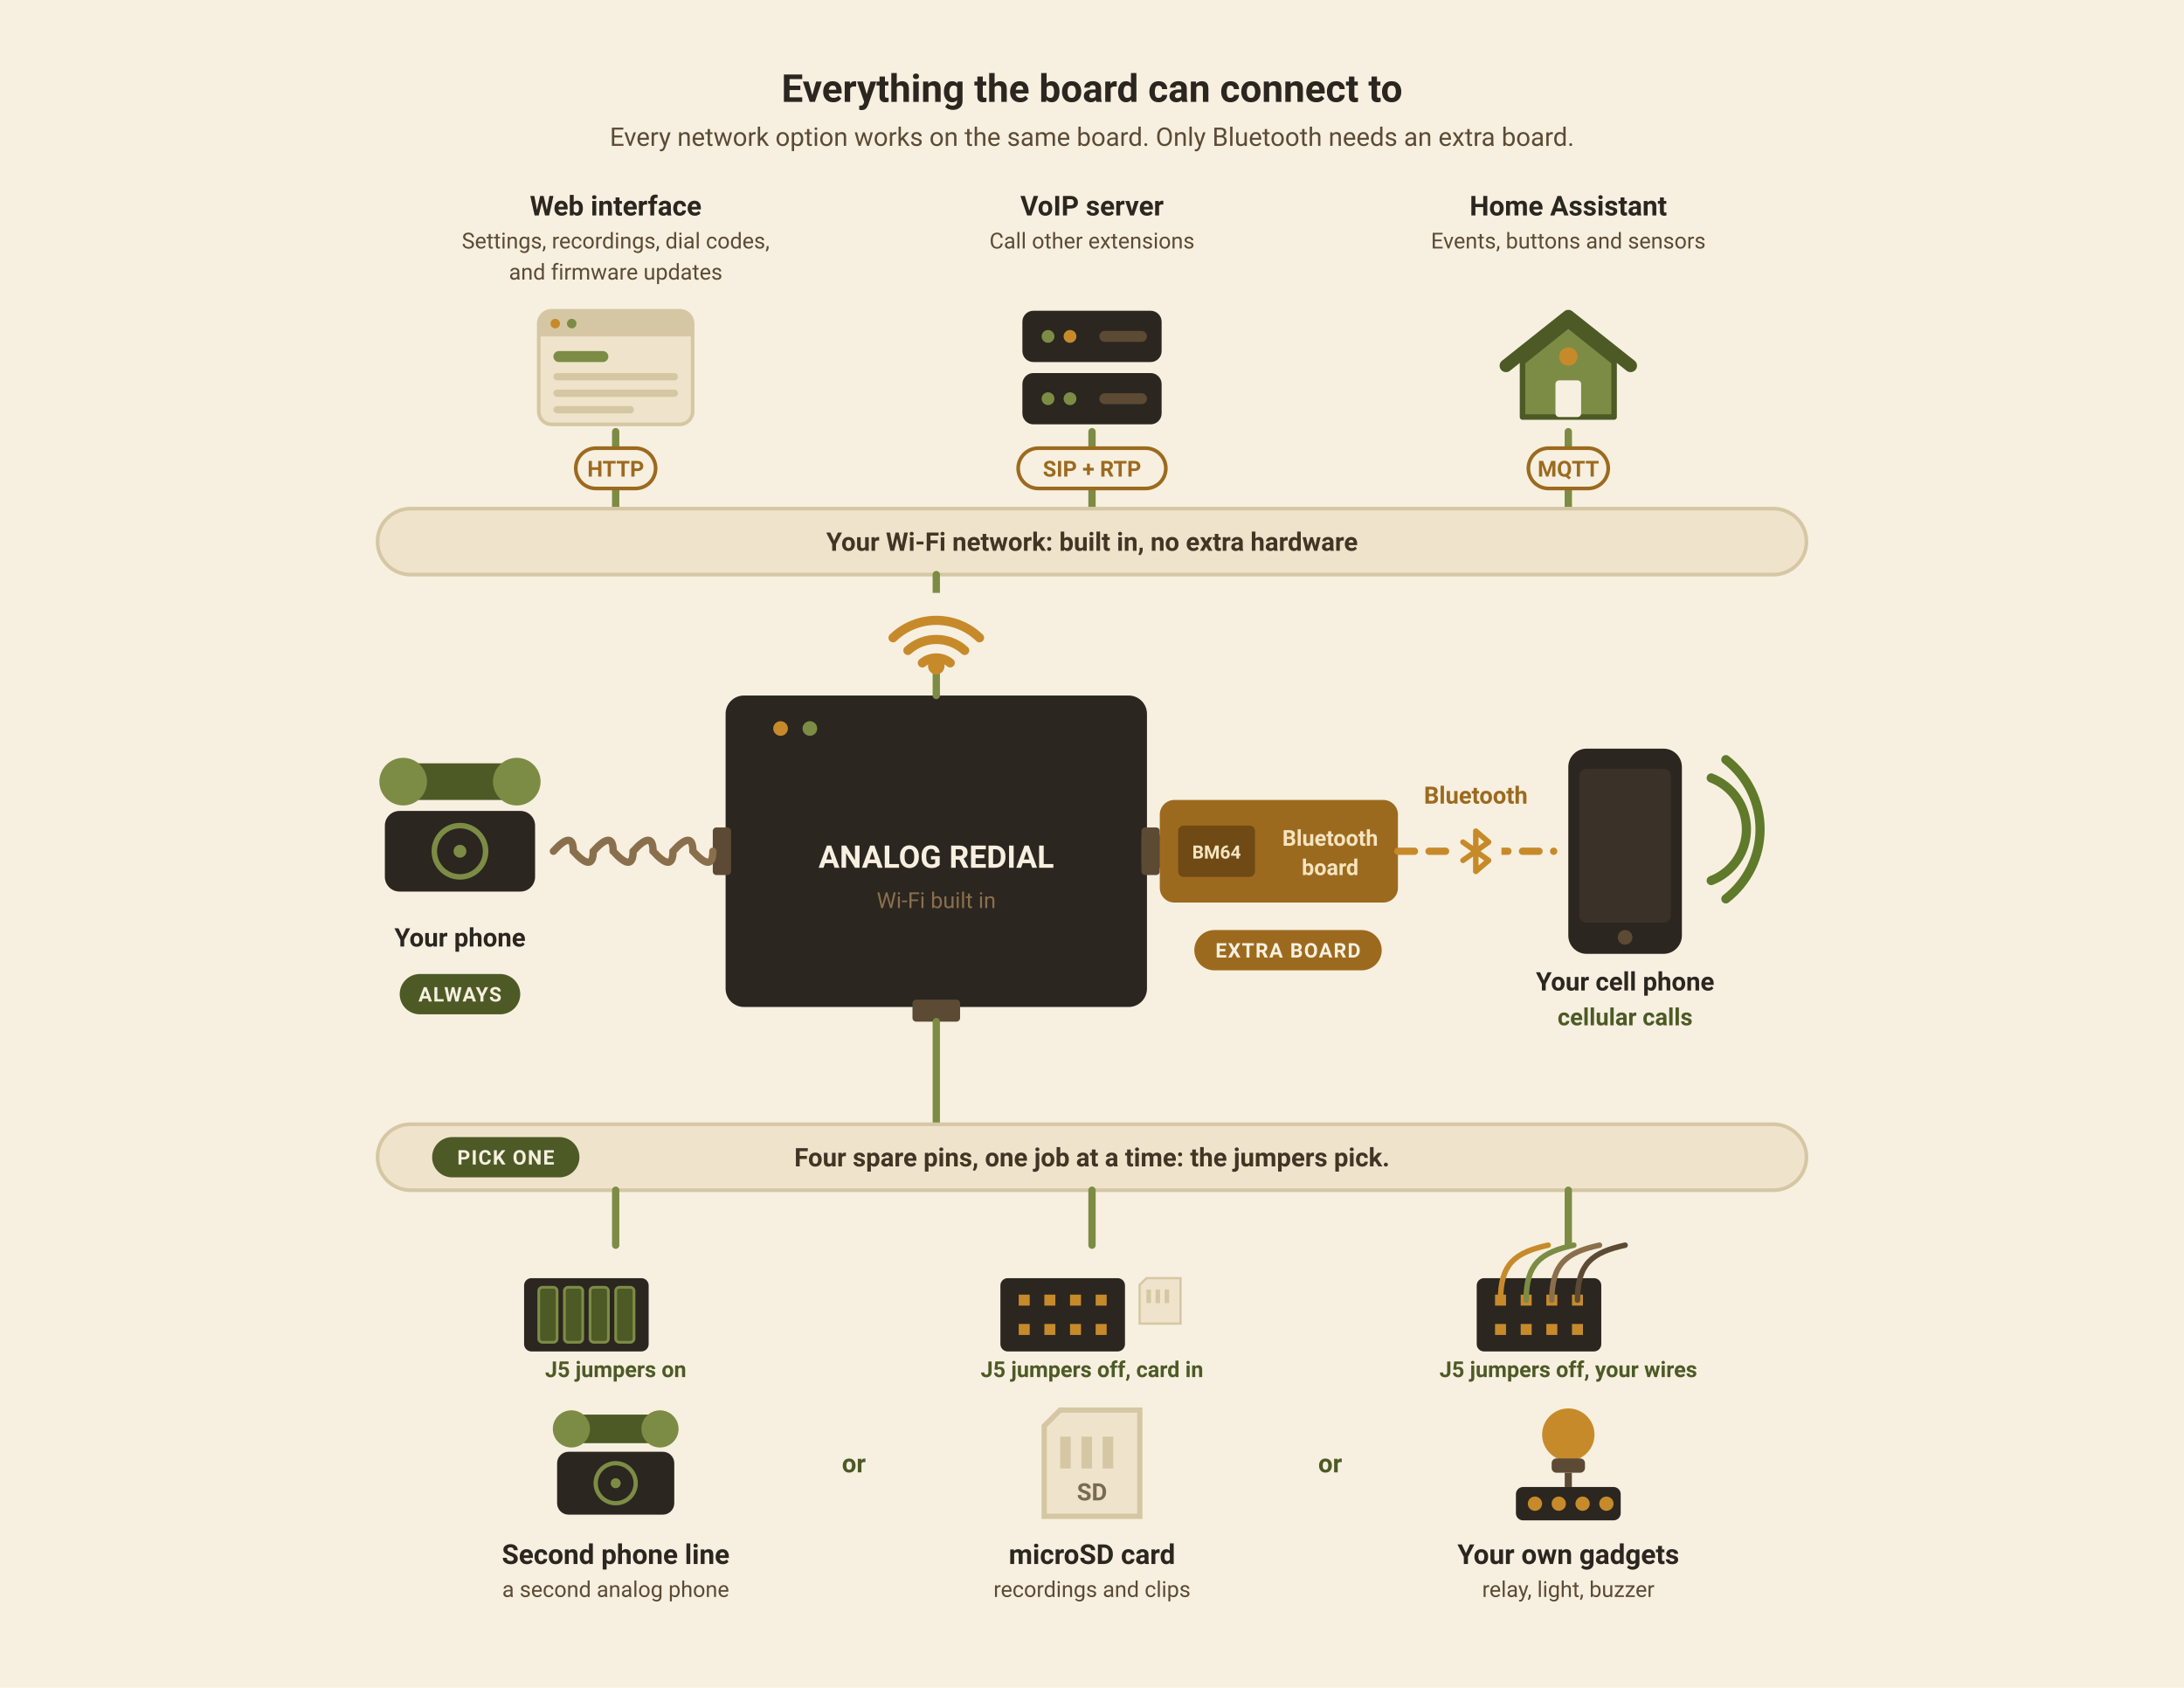
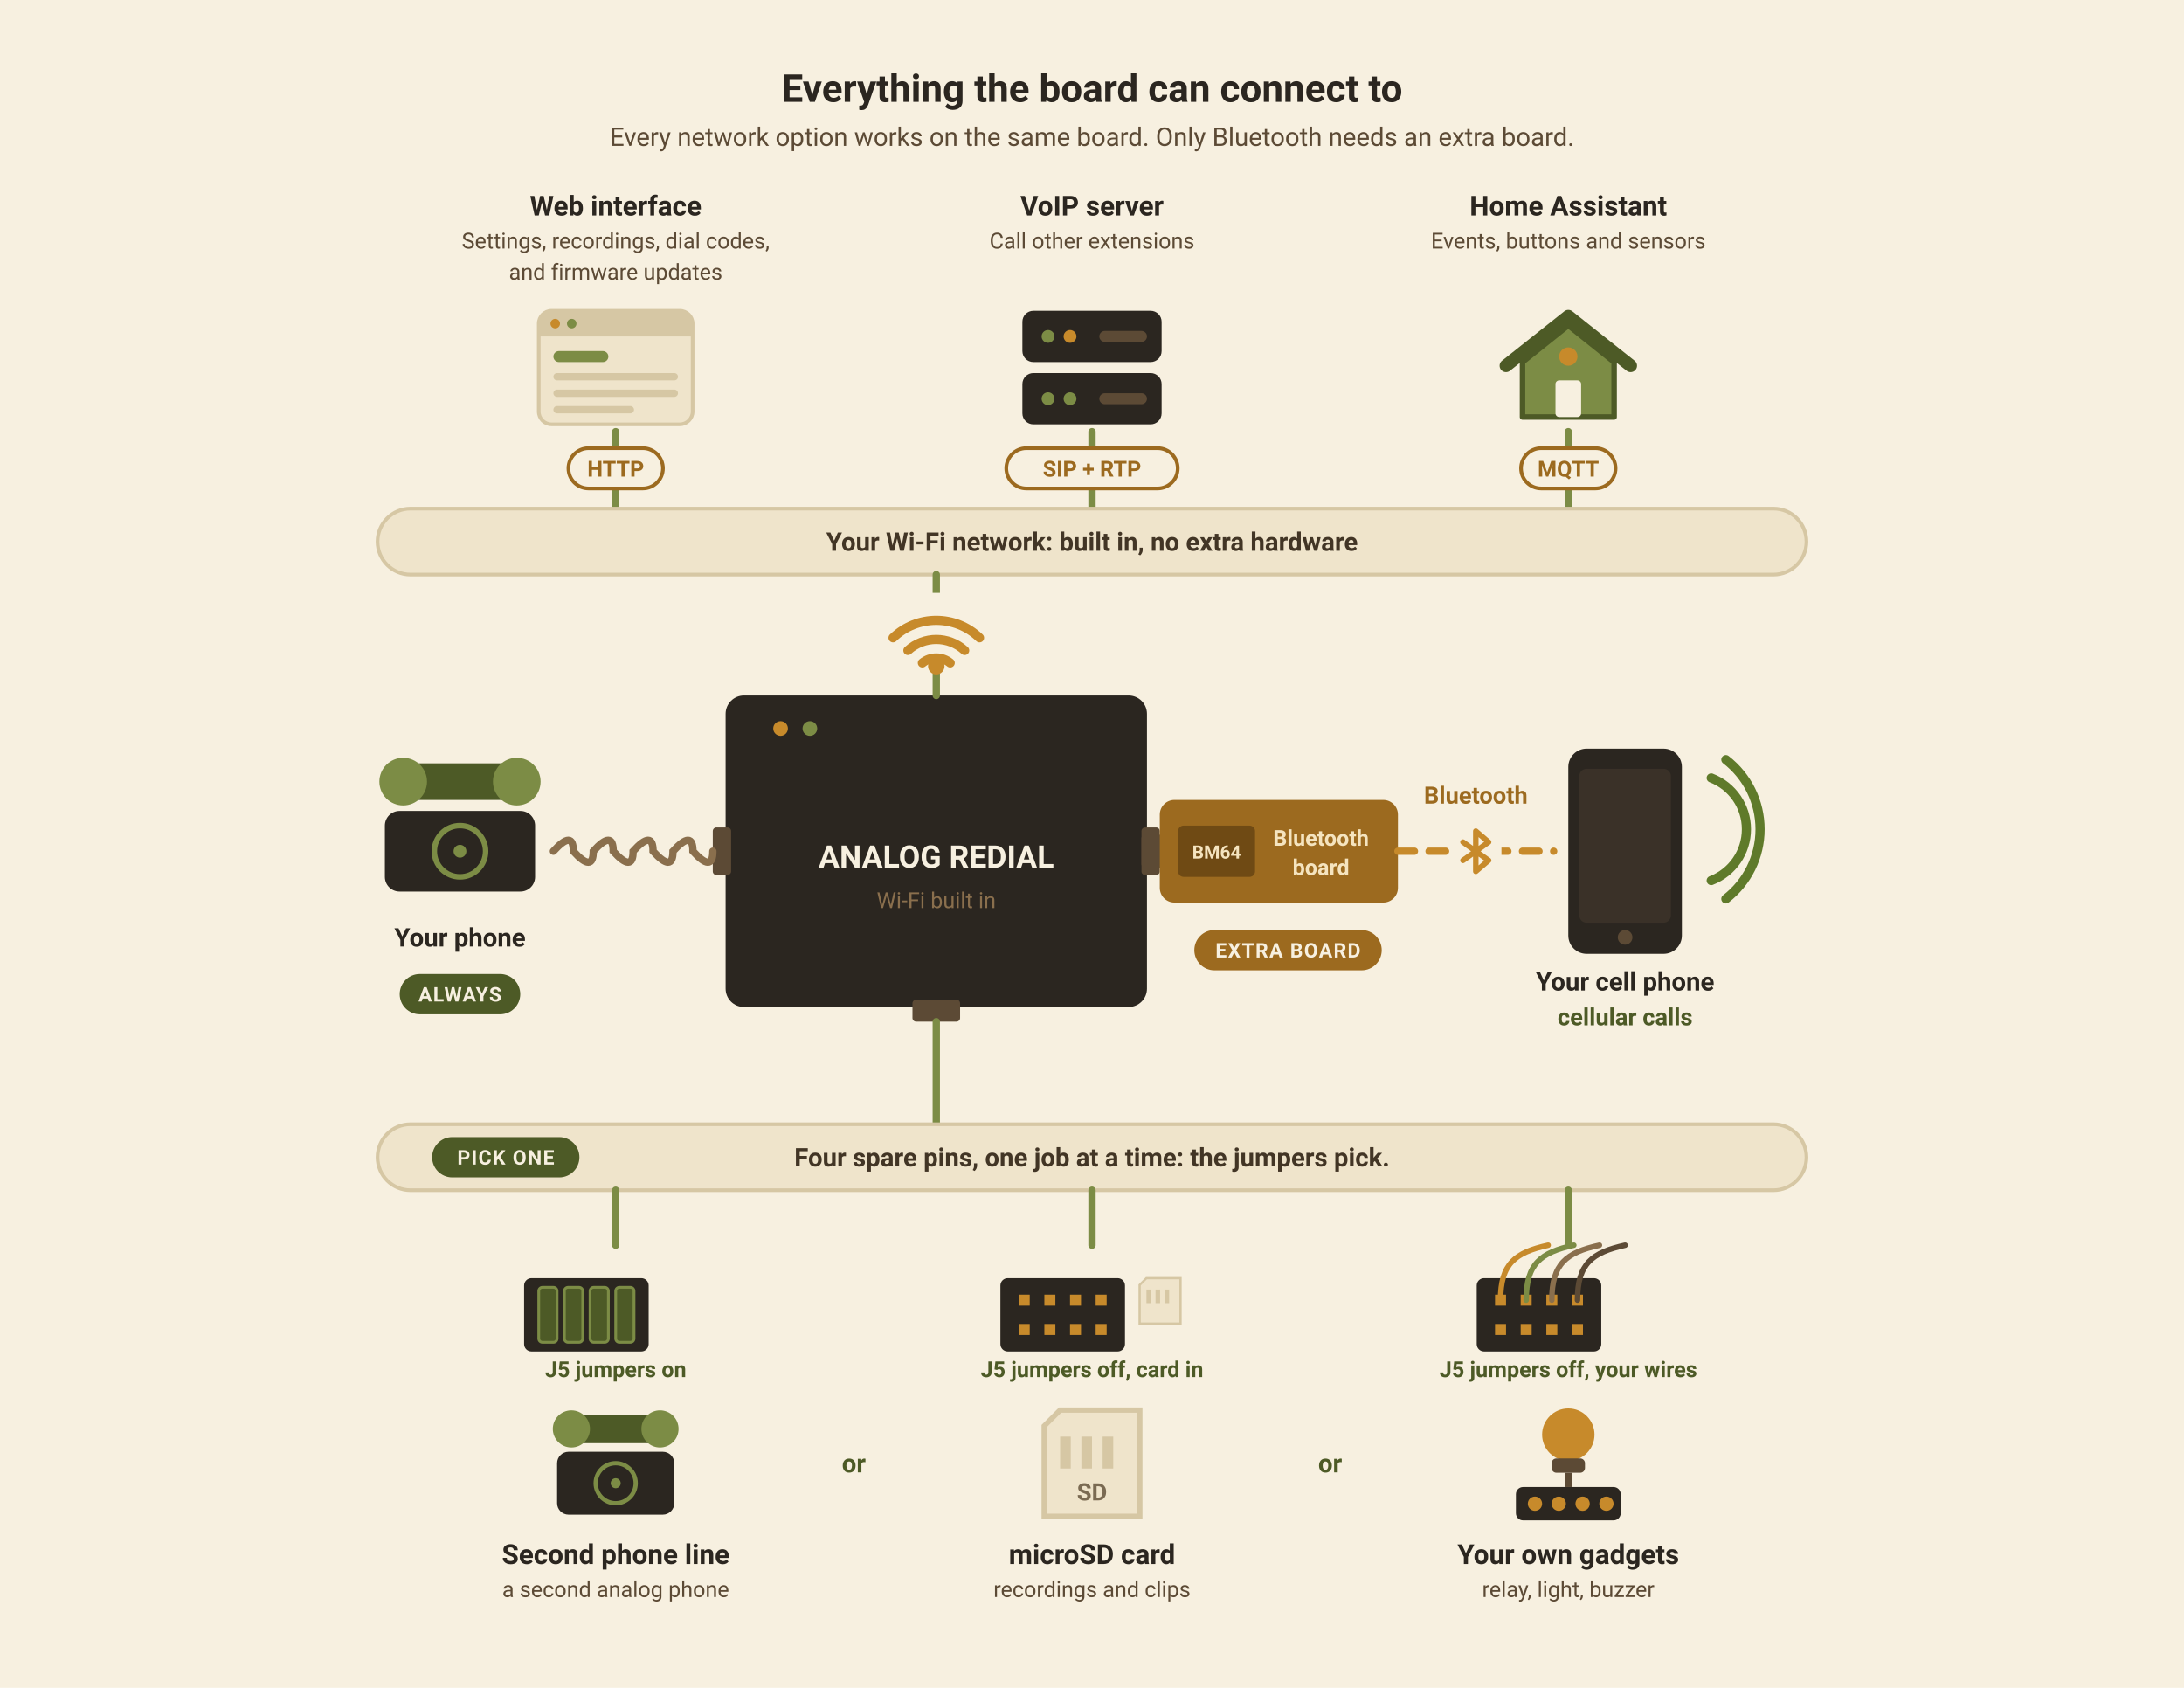
<svg xmlns="http://www.w3.org/2000/svg" viewBox="0 0 1056 816" width="1056" height="816" role="img" aria-label="Everything the Analog Redial board can connect to: one phone always, then a second line or a microSD card or your own gadgets on four spare pins, chosen with the J5 jumpers; Wi-Fi to the web interface, a VoIP server and Home Assistant; and Bluetooth through an extra adapter board">
  <rect id="background" width="1056" height="816" fill="#f7f0e0" />
  <g font-family="system-ui, -apple-system, Segoe UI, Roboto, sans-serif">
    <g id="diagram" transform="translate(182.545,28) scale(0.885781)">
      <g id="title">
        <text x="390" y="24" text-anchor="middle" font-size="21" font-weight="700" fill="#2b2620">Everything the board can connect to</text>
      </g>
      <g id="subtitle">
        <text x="390" y="48" text-anchor="middle" font-size="14" font-weight="400" fill="#5c4a35">Every network option works on the same board. Only Bluetooth needs an extra board.</text>
      </g>
      <g id="label-web">
        <text x="130" y="86" text-anchor="middle" font-size="15" font-weight="600" fill="#2b2620">Web interface</text>
      </g>
      <g id="desc-web-1">
        <text x="130" y="104" text-anchor="middle" font-size="12" font-weight="400" fill="#5c4a35">Settings, recordings, dial codes,</text>
      </g>
      <g id="desc-web-2">
        <text x="130" y="121" text-anchor="middle" font-size="12" font-weight="400" fill="#5c4a35">and firmware updates</text>
      </g>
      <g id="service-web" transform="translate(88,138)">
        <rect x="0" y="0" width="84" height="62" rx="7" fill="#efe4cb" stroke="#d6c7a4" stroke-width="2" />
        <path d="M 0 14 H 84 V 7 a 7 7 0 0 0 -7 -7 H 7 a 7 7 0 0 0 -7 7 Z" fill="#d6c7a4" />
        <circle cx="9" cy="7" r="2.6" fill="#c78a2b" />
        <circle cx="18" cy="7" r="2.6" fill="#7c8c45" />
        <rect x="8" y="22" width="30" height="6" rx="3" fill="#7c8c45" />
        <rect x="8" y="34" width="68" height="4" rx="2" fill="#d6c7a4" />
        <rect x="8" y="43" width="68" height="4" rx="2" fill="#d6c7a4" />
        <rect x="8" y="52" width="44" height="4" rx="2" fill="#d6c7a4" />
      </g>
      <g id="link-web">
        <line x1="130" y1="204" x2="130" y2="246" stroke="#7c8c45" stroke-width="4" stroke-linecap="round" />
      </g>
      <g id="protocol-web">
-         <rect x="108.2" y="213" width="43.6" height="22" rx="11" fill="#f7f0e0" stroke="#9c6a1f" stroke-width="2" />
+         <rect x="104.2" y="213" width="51.6" height="22" rx="11" fill="#f7f0e0" stroke="#9c6a1f" stroke-width="2" />
        <text x="130" y="228.5" text-anchor="middle" font-size="12" font-weight="600" fill="#9c6a1f">HTTP</text>
      </g>
      <g id="label-voip">
        <text x="390" y="86" text-anchor="middle" font-size="15" font-weight="600" fill="#2b2620">VoIP server</text>
      </g>
      <g id="desc-voip-1">
        <text x="390" y="104" text-anchor="middle" font-size="12" font-weight="400" fill="#5c4a35">Call other extensions</text>
      </g>
      <g id="service-voip" transform="translate(352,138)">
        <rect x="0" y="0" width="76" height="28" rx="6" fill="#2b2620" />
        <rect x="0" y="34" width="76" height="28" rx="6" fill="#2b2620" />
        <circle cx="14" cy="14" r="3.5" fill="#7c8c45" />
        <circle cx="26" cy="14" r="3.5" fill="#c78a2b" />
        <rect x="42" y="11" width="26" height="6" rx="3" fill="#5c4a35" />
        <circle cx="14" cy="48" r="3.5" fill="#7c8c45" />
        <circle cx="26" cy="48" r="3.5" fill="#7c8c45" />
        <rect x="42" y="45" width="26" height="6" rx="3" fill="#5c4a35" />
      </g>
      <g id="link-voip">
        <line x1="390" y1="204" x2="390" y2="246" stroke="#7c8c45" stroke-width="4" stroke-linecap="round" />
      </g>
      <g id="protocol-voip">
-         <rect x="349.7" y="213" width="80.6" height="22" rx="11" fill="#f7f0e0" stroke="#9c6a1f" stroke-width="2" />
+         <rect x="343.2" y="213" width="93.6" height="22" rx="11" fill="#f7f0e0" stroke="#9c6a1f" stroke-width="2" />
        <text x="390" y="228.5" text-anchor="middle" font-size="12" font-weight="600" fill="#9c6a1f">SIP + RTP</text>
      </g>
      <g id="label-home">
        <text x="650" y="86" text-anchor="middle" font-size="15" font-weight="600" fill="#2b2620">Home Assistant</text>
      </g>
      <g id="desc-home-1">
        <text x="650" y="104" text-anchor="middle" font-size="12" font-weight="400" fill="#5c4a35">Events, buttons and sensors</text>
      </g>
      <g id="service-home" transform="translate(612,138)">
        <path d="M 4 30 L 38 3 L 72 30" fill="none" stroke="#4d5a26" stroke-width="7" stroke-linecap="round" stroke-linejoin="round" />
        <path d="M 13 28 V 58 H 63 V 28 L 38 8 Z" fill="#7c8c45" stroke="#4d5a26" stroke-width="3" stroke-linejoin="round" />
        <rect x="31" y="38" width="14" height="20" rx="2" fill="#f7f0e0" />
        <circle cx="38" cy="25" r="5" fill="#c78a2b" />
      </g>
      <g id="link-home">
        <line x1="650" y1="204" x2="650" y2="246" stroke="#7c8c45" stroke-width="4" stroke-linecap="round" />
      </g>
      <g id="protocol-home">
-         <rect x="628.2" y="213" width="43.6" height="22" rx="11" fill="#f7f0e0" stroke="#9c6a1f" stroke-width="2" />
+         <rect x="624.2" y="213" width="51.6" height="22" rx="11" fill="#f7f0e0" stroke="#9c6a1f" stroke-width="2" />
        <text x="650" y="228.5" text-anchor="middle" font-size="12" font-weight="600" fill="#9c6a1f">MQTT</text>
      </g>
      <g id="wifi-network">
        <rect x="0" y="246" width="780" height="36" rx="18" fill="#efe4cb" stroke="#d6c7a4" stroke-width="2" />
        <text x="390.0" y="269" text-anchor="middle" font-size="14" font-weight="600" fill="#423525">Your Wi-Fi network: built in, no extra hardware</text>
      </g>
      <g id="board" transform="translate(190,348)">
        <rect id="pcb" x="0" y="0" width="230" height="170" rx="10" fill="#2b2620" />
        <rect id="jack-line-1" x="-7" y="72" width="10" height="26" rx="2" fill="#5c4a35" />
        <rect id="options-connector" x="227" y="72" width="10" height="26" rx="2" fill="#5c4a35" />
        <rect id="adapter-header" x="102" y="166" width="26" height="12" rx="2" fill="#5c4a35" />
        <circle id="led-1" cx="30" cy="18" r="4" fill="#c78a2b" />
        <circle id="led-2" cx="46" cy="18" r="4" fill="#7c8c45" />
        <text x="115" y="94" text-anchor="middle" font-size="17" font-weight="600" fill="#f7f0e0">ANALOG REDIAL</text>
        <text x="115" y="116" text-anchor="middle" font-size="12" fill="#8a6f4d">Wi-Fi built in</text>
      </g>
      <g id="link-wifi">
        <line x1="305" y1="282" x2="305" y2="348" stroke="#7c8c45" stroke-width="4" stroke-linecap="round" />
      </g>
      <g id="wifi" transform="translate(275,294)">
        <rect x="-6" y="-2" width="72" height="44" rx="8" fill="#f7f0e0" />
        <path d="M 6.4 22.5 A 34 34 0 0 1 53.6 22.5" fill="none" stroke="#c78a2b" stroke-width="5" stroke-linecap="round" />
        <path d="M 14.5 29.4 A 23 23 0 0 1 45.5 29.4" fill="none" stroke="#c78a2b" stroke-width="5" stroke-linecap="round" />
        <path d="M 22.4 36.2 A 12 12 0 0 1 37.6 36.2" fill="none" stroke="#c78a2b" stroke-width="5" stroke-linecap="round" />
        <circle cx="30" cy="40" r="4.5" fill="#c78a2b" transform="translate(0,-2)" />
      </g>
      <g id="phone-line-1" transform="translate(0,379)">
        <g id="handset">
          <line x1="14" y1="16" x2="76" y2="16" stroke="#4d5a26" stroke-width="20" stroke-linecap="round" />
          <circle cx="14" cy="16" r="13" fill="#7c8c45" />
          <circle cx="76" cy="16" r="13" fill="#7c8c45" />
        </g>
        <g id="body">
          <rect x="4" y="32" width="82" height="44" rx="8" fill="#2b2620" />
          <circle cx="45" cy="54" r="14" fill="none" stroke="#7c8c45" stroke-width="3" />
          <circle cx="45" cy="54" r="3.5" fill="#7c8c45" />
        </g>
      </g>
      <g id="cord-line-1" transform="translate(96,433)">
        <path d="M 0 0 q 10.88 -12 10.88 0 q 10.88 12 10.88 0 q 10.88 -12 10.88 0 q 10.88 12 10.88 0 q 10.88 -12 10.88 0 q 10.88 12 10.88 0 q 10.88 -12 10.88 0 q 10.88 12 10.88 0" fill="none" stroke="#8a6f4d" stroke-width="4" stroke-linecap="round" />
      </g>
      <g id="label-line-1">
        <text x="45" y="485" text-anchor="middle" font-size="14" font-weight="600" fill="#2b2620">Your phone</text>
      </g>
      <g id="tag-always">
        <rect x="12.1" y="500" width="65.8" height="22" rx="11" fill="#4d5a26" />
        <text x="45" y="515" text-anchor="middle" font-size="11" font-weight="700" letter-spacing="0.6" fill="#f7f0e0">ALWAYS</text>
      </g>
      <g id="bluetooth-adapter" transform="translate(417,405)">
        <rect id="plug" x="0" y="19" width="14" height="18" rx="2" fill="#5c4a35" />
        <rect id="pcb" x="10" y="0" width="130" height="56" rx="8" fill="#9c6a1f" />
        <rect id="chip" x="20" y="14" width="42" height="28" rx="3" fill="#6f4a14" />
        <text x="41" y="32" text-anchor="middle" font-size="10" font-weight="600" fill="#f5e4bf">BM64</text>
-         <text x="103" y="25" text-anchor="middle" font-size="12" font-weight="600" fill="#f5e4bf">Bluetooth</text>
-         <text x="103" y="41" text-anchor="middle" font-size="12" font-weight="600" fill="#f5e4bf">board</text>
+         <text x="98" y="25" text-anchor="middle" font-size="12" font-weight="600" fill="#f5e4bf">Bluetooth</text>
+         <text x="98" y="41" text-anchor="middle" font-size="12" font-weight="600" fill="#f5e4bf">board</text>
      </g>
      <g id="tag-extra-board">
        <rect x="445.85" y="476" width="102.3" height="22" rx="11" fill="#9c6a1f" />
        <text x="497" y="491" text-anchor="middle" font-size="11" font-weight="700" letter-spacing="0.6" fill="#f7f0e0">EXTRA BOARD</text>
      </g>
      <g id="link-bluetooth">
        <line x1="557" y1="433" x2="642" y2="433" stroke="#c78a2b" stroke-width="4" stroke-linecap="round" stroke-dasharray="9 8" />
      </g>
      <g id="bluetooth-symbol" transform="translate(591.5,421)">
        <rect x="-6" y="-4" width="28" height="32" rx="6" fill="#f7f0e0" />
        <path d="M 1 7 L 15 17 L 8 23 L 8 1 L 15 7 L 1 17" fill="none" stroke="#c78a2b" stroke-width="3" stroke-linecap="round" stroke-linejoin="round" />
      </g>
      <g id="label-bluetooth">
        <text x="599.5" y="407" text-anchor="middle" font-size="13" font-weight="600" fill="#9c6a1f">Bluetooth</text>
      </g>
      <g id="cell-phone" transform="translate(650,377)">
        <rect x="0" y="0" width="62" height="112" rx="10" fill="#2b2620" />
        <rect x="6" y="11" width="50" height="84" rx="4" fill="#3a3128" />
        <circle cx="31" cy="103" r="4" fill="#5c4a35" />
      </g>
      <g id="cellular" transform="translate(728,393)">
        <path d="M 0 56 A 30 30 0 0 0 0 0" fill="none" stroke="#5f7a2a" stroke-width="5" stroke-linecap="round" />
        <path d="M 8 66 A 48 48 0 0 0 8 -10" fill="none" stroke="#5f7a2a" stroke-width="5" stroke-linecap="round" transform="translate(0,0)" />
      </g>
      <g id="label-cell-phone">
        <text x="681" y="509" text-anchor="middle" font-size="14" font-weight="600" fill="#2b2620">Your cell phone</text>
      </g>
      <g id="label-cellular">
        <text x="681" y="528" text-anchor="middle" font-size="13" font-weight="600" fill="#4d5a26">cellular calls</text>
      </g>
      <g id="link-options">
        <line x1="305" y1="526" x2="305" y2="582" stroke="#7c8c45" stroke-width="4" stroke-linecap="round" />
      </g>
      <g id="options-bar">
        <rect x="0" y="582" width="780" height="36" rx="18" fill="#efe4cb" stroke="#d6c7a4" stroke-width="2" />
        <text x="390.0" y="605" text-anchor="middle" font-size="14" font-weight="600" fill="#423525">Four spare pins, one job at a time: the jumpers pick.</text>
      </g>
      <g id="tag-pick-one">
        <rect x="29.8" y="589" width="80.4" height="22" rx="11" fill="#4d5a26" />
        <text x="70" y="604" text-anchor="middle" font-size="11" font-weight="700" letter-spacing="0.6" fill="#f7f0e0">PICK ONE</text>
      </g>
      <g id="link-line-2">
        <line x1="130" y1="618" x2="130" y2="648" stroke="#7c8c45" stroke-width="4" stroke-linecap="round" />
      </g>
      <g id="j5-line-2" transform="translate(80,644)">
        <rect id="header" x="0" y="22" width="68" height="40" rx="4" fill="#2b2620" />
        <rect x="10" y="31" width="6" height="6" fill="#c78a2b" />
        <rect x="10" y="47" width="6" height="6" fill="#c78a2b" />
        <rect x="24" y="31" width="6" height="6" fill="#c78a2b" />
        <rect x="24" y="47" width="6" height="6" fill="#c78a2b" />
        <rect x="38" y="31" width="6" height="6" fill="#c78a2b" />
        <rect x="38" y="47" width="6" height="6" fill="#c78a2b" />
        <rect x="52" y="31" width="6" height="6" fill="#c78a2b" />
        <rect x="52" y="47" width="6" height="6" fill="#c78a2b" />
        <rect x="8" y="27" width="10" height="30" rx="2" fill="#4d5a26" stroke="#7c8c45" stroke-width="1.5" />
        <rect x="22" y="27" width="10" height="30" rx="2" fill="#4d5a26" stroke="#7c8c45" stroke-width="1.5" />
        <rect x="36" y="27" width="10" height="30" rx="2" fill="#4d5a26" stroke="#7c8c45" stroke-width="1.5" />
        <rect x="50" y="27" width="10" height="30" rx="2" fill="#4d5a26" stroke="#7c8c45" stroke-width="1.5" />
      </g>
      <g id="j5-caption-line-2">
        <text x="130" y="720" text-anchor="middle" font-size="12" font-weight="700" fill="#4d5a26">J5 jumpers on</text>
      </g>
      <g id="option-line-2" transform="translate(94.9,735.8)">
        <g transform="scale(0.78)">
          <g id="handset">
            <line x1="14" y1="16" x2="76" y2="16" stroke="#4d5a26" stroke-width="20" stroke-linecap="round" />
            <circle cx="14" cy="16" r="13" fill="#7c8c45" />
            <circle cx="76" cy="16" r="13" fill="#7c8c45" />
          </g>
          <g id="body">
            <rect x="4" y="32" width="82" height="44" rx="8" fill="#2b2620" />
            <circle cx="45" cy="54" r="14" fill="none" stroke="#7c8c45" stroke-width="3" />
            <circle cx="45" cy="54" r="3.5" fill="#7c8c45" />
          </g>
        </g>
      </g>
      <g id="label-line-2">
        <text x="130" y="822" text-anchor="middle" font-size="15" font-weight="600" fill="#2b2620">Second phone line</text>
      </g>
      <g id="desc-line-2">
        <text x="130" y="840" text-anchor="middle" font-size="12" font-weight="400" fill="#5c4a35">a second analog phone</text>
      </g>
      <g id="link-microsd">
        <line x1="390" y1="618" x2="390" y2="648" stroke="#7c8c45" stroke-width="4" stroke-linecap="round" />
      </g>
      <g id="j5-microsd" transform="translate(340,644)">
        <rect id="header" x="0" y="22" width="68" height="40" rx="4" fill="#2b2620" />
        <rect x="10" y="31" width="6" height="6" fill="#c78a2b" />
        <rect x="10" y="47" width="6" height="6" fill="#c78a2b" />
        <rect x="24" y="31" width="6" height="6" fill="#c78a2b" />
        <rect x="24" y="47" width="6" height="6" fill="#c78a2b" />
        <rect x="38" y="31" width="6" height="6" fill="#c78a2b" />
        <rect x="38" y="47" width="6" height="6" fill="#c78a2b" />
        <rect x="52" y="31" width="6" height="6" fill="#c78a2b" />
        <rect x="52" y="47" width="6" height="6" fill="#c78a2b" />
        <g transform="translate(76,22) scale(0.62)">
          <path d="M 6 0 H 36 V 40 H 0 V 6 Z" fill="#efe4cb" stroke="#d6c7a4" stroke-width="2" />
          <rect x="6" y="10" width="4" height="12" fill="#d6c7a4" />
          <rect x="14" y="10" width="4" height="12" fill="#d6c7a4" />
          <rect x="22" y="10" width="4" height="12" fill="#d6c7a4" />
        </g>
      </g>
      <g id="j5-caption-microsd">
        <text x="390" y="720" text-anchor="middle" font-size="12" font-weight="700" fill="#4d5a26">J5 jumpers off, card in</text>
      </g>
      <g id="option-microsd" transform="translate(363.9,738)">
        <g transform="scale(1.45)">
          <path d="M 6 0 H 36 V 40 H 0 V 6 Z" fill="#efe4cb" stroke="#d6c7a4" stroke-width="2" />
          <rect x="6" y="10" width="4" height="12" fill="#d6c7a4" />
          <rect x="14" y="10" width="4" height="12" fill="#d6c7a4" />
          <rect x="22" y="10" width="4" height="12" fill="#d6c7a4" />
          <text x="18" y="34" text-anchor="middle" font-size="9" font-weight="600" fill="#7a6a52">SD</text>
        </g>
      </g>
      <g id="label-microsd">
        <text x="390" y="822" text-anchor="middle" font-size="15" font-weight="600" fill="#2b2620">microSD card</text>
      </g>
      <g id="desc-microsd">
        <text x="390" y="840" text-anchor="middle" font-size="12" font-weight="400" fill="#5c4a35">recordings and clips</text>
      </g>
      <g id="link-pins">
        <line x1="650" y1="618" x2="650" y2="648" stroke="#7c8c45" stroke-width="4" stroke-linecap="round" />
      </g>
      <g id="j5-pins" transform="translate(600,644)">
        <rect id="header" x="0" y="22" width="68" height="40" rx="4" fill="#2b2620" />
        <rect x="10" y="31" width="6" height="6" fill="#c78a2b" />
        <rect x="10" y="47" width="6" height="6" fill="#c78a2b" />
        <rect x="24" y="31" width="6" height="6" fill="#c78a2b" />
        <rect x="24" y="47" width="6" height="6" fill="#c78a2b" />
        <rect x="38" y="31" width="6" height="6" fill="#c78a2b" />
        <rect x="38" y="47" width="6" height="6" fill="#c78a2b" />
        <rect x="52" y="31" width="6" height="6" fill="#c78a2b" />
        <rect x="52" y="47" width="6" height="6" fill="#c78a2b" />
        <path d="M 13 34 C 13 14, 21 8, 39 4" fill="none" stroke="#c78a2b" stroke-width="3" stroke-linecap="round" />
        <path d="M 27 34 C 27 14, 35 8, 53 4" fill="none" stroke="#7c8c45" stroke-width="3" stroke-linecap="round" />
        <path d="M 41 34 C 41 14, 49 8, 67 4" fill="none" stroke="#8a6f4d" stroke-width="3" stroke-linecap="round" />
        <path d="M 55 34 C 55 14, 63 8, 81 4" fill="none" stroke="#5c4a35" stroke-width="3" stroke-linecap="round" />
      </g>
      <g id="j5-caption-pins">
        <text x="650" y="720" text-anchor="middle" font-size="12" font-weight="700" fill="#4d5a26">J5 jumpers off, your wires</text>
      </g>
      <g id="option-pins" transform="translate(621.4,735.8)">
        <g transform="scale(1.3)">
          <circle id="bulb" cx="22" cy="12" r="11" fill="#c78a2b" />
          <rect id="bulb-base" x="15" y="22" width="14" height="6" rx="2" fill="#5c4a35" />
          <rect id="header" x="0" y="34" width="44" height="14" rx="3" fill="#2b2620" />
          <circle cx="8" cy="41" r="3" fill="#c78a2b" />
          <circle cx="18" cy="41" r="3" fill="#c78a2b" />
          <circle cx="28" cy="41" r="3" fill="#c78a2b" />
          <circle cx="38" cy="41" r="3" fill="#c78a2b" />
          <path d="M 22 28 V 34" stroke="#5c4a35" stroke-width="3" />
        </g>
      </g>
      <g id="label-pins">
        <text x="650" y="822" text-anchor="middle" font-size="15" font-weight="600" fill="#2b2620">Your own gadgets</text>
      </g>
      <g id="desc-pins">
        <text x="650" y="840" text-anchor="middle" font-size="12" font-weight="400" fill="#5c4a35">relay, light, buzzer</text>
      </g>
      <g id="or-1">
        <text x="260" y="772" text-anchor="middle" font-size="14" font-weight="700" fill="#4d5a26">or</text>
      </g>
      <g id="or-2">
        <text x="520" y="772" text-anchor="middle" font-size="14" font-weight="700" fill="#4d5a26">or</text>
      </g>
    </g>
  </g>
</svg>
